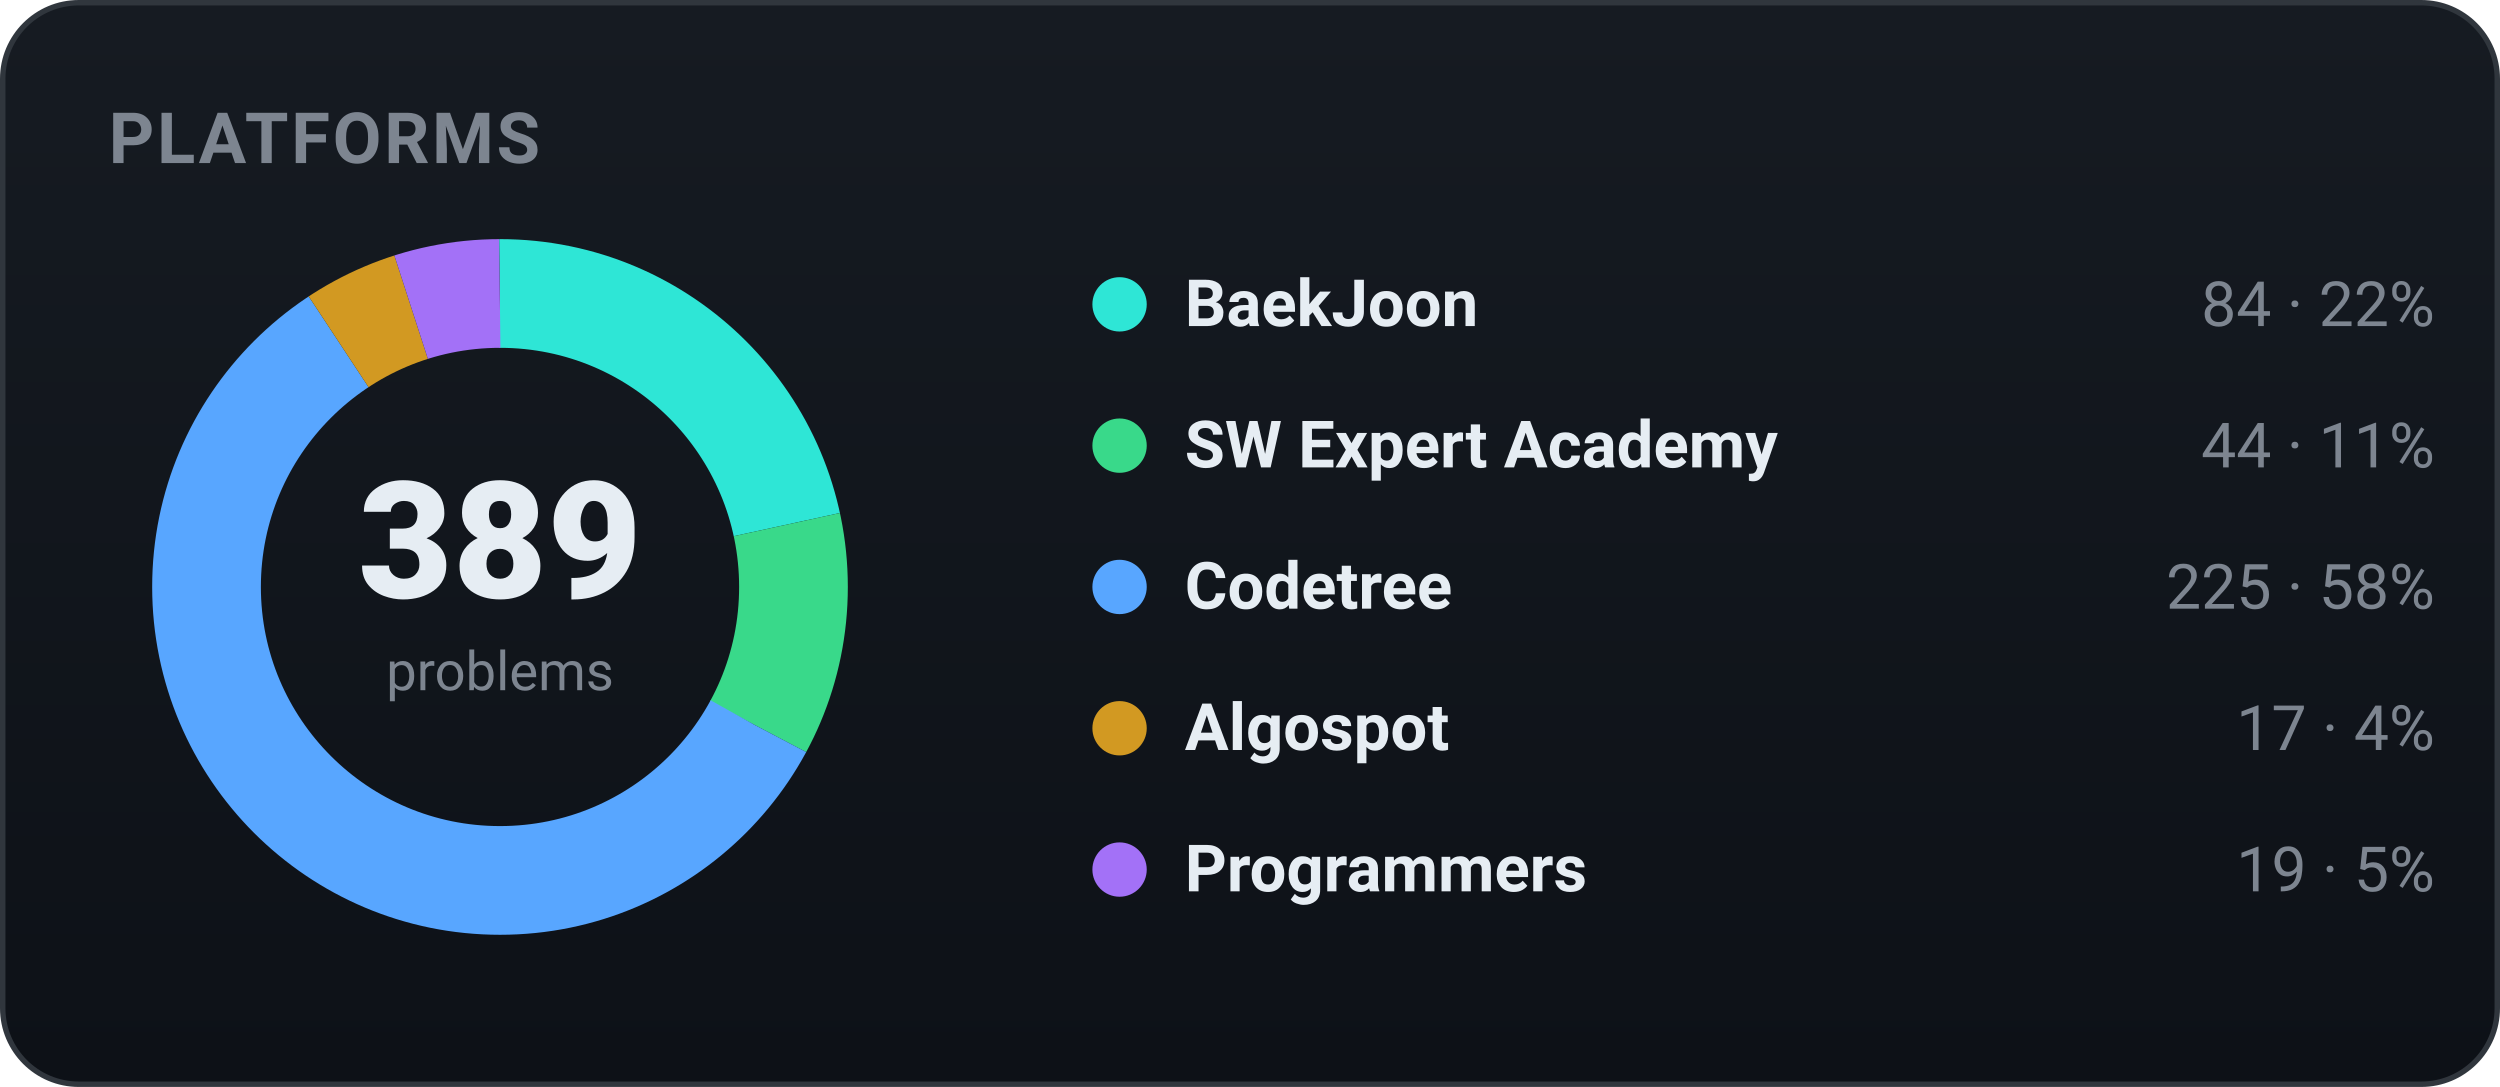
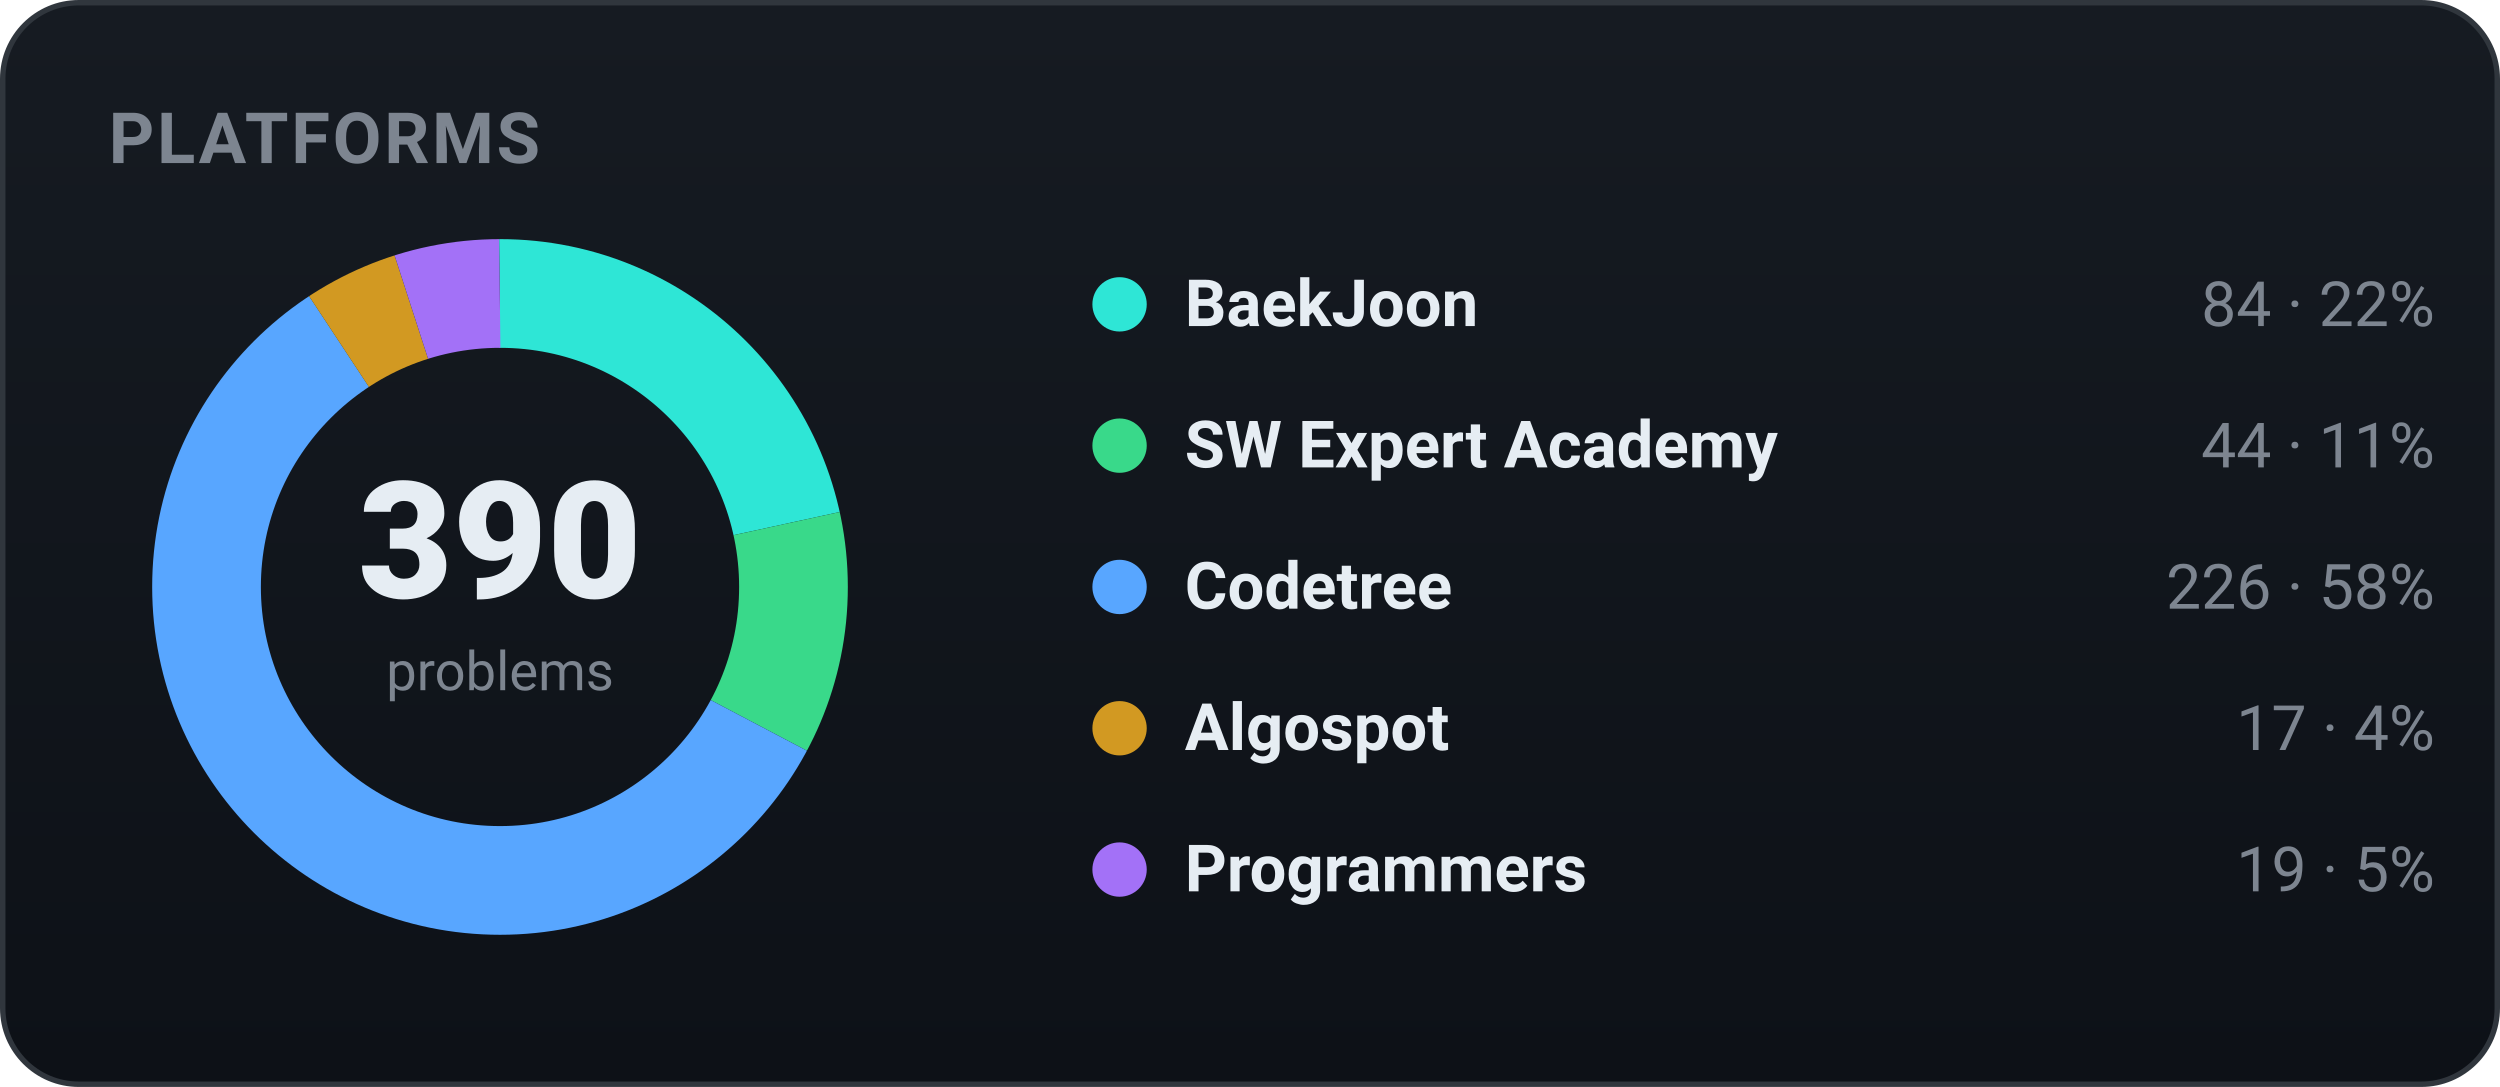
<svg xmlns="http://www.w3.org/2000/svg" width="460" height="200" viewBox="0 0 460 200" role="img" font-family="-apple-system,BlinkMacSystemFont,'Segoe UI',Roboto,'Apple SD Gothic Neo','Malgun Gothic',sans-serif">
  <defs>
    <linearGradient id="bgg" x1="0" y1="0" x2="0" y2="1">
      <stop offset="0" stop-color="#161b22" />
      <stop offset="1" stop-color="#0d1117" />
    </linearGradient>
  </defs>
  <rect x="0.5" y="0.5" width="459" height="199" rx="14" fill="url(#bgg)" stroke="#30363d" />
  <text x="20" y="30" font-family="-apple-system,BlinkMacSystemFont,'Segoe UI',Roboto,'Apple SD Gothic Neo','Malgun Gothic',sans-serif" font-size="13" font-weight="700" fill="#7d8590" letter-spacing="0.5">PLATFORMS</text>
-   <circle cx="92" cy="108" r="54" fill="none" stroke="#2ee6d6" stroke-width="20" stroke-dasharray="73.27 266.03" stroke-dashoffset="-0.00" transform="rotate(-90 92 108)" />
-   <circle cx="92" cy="108" r="54" fill="none" stroke="#39d98a" stroke-width="20" stroke-dasharray="38.38 300.91" stroke-dashoffset="-73.27" transform="rotate(-90 92 108)" />
-   <circle cx="92" cy="108" r="54" fill="none" stroke="#58a6ff" stroke-width="20" stroke-dasharray="196.25 143.04" stroke-dashoffset="-111.64" transform="rotate(-90 92 108)" />
-   <circle cx="92" cy="108" r="54" fill="none" stroke="#d29922" stroke-width="20" stroke-dasharray="14.83 324.46" stroke-dashoffset="-307.89" transform="rotate(-90 92 108)" />
-   <circle cx="92" cy="108" r="54" fill="none" stroke="#a371f7" stroke-width="20" stroke-dasharray="16.57 322.72" stroke-dashoffset="-322.72" transform="rotate(-90 92 108)" />
-   <text x="92" y="110" text-anchor="middle" font-size="30" font-weight="800" fill="#e6edf3">389</text>
+   <circle cx="92" cy="108" r="54" fill="none" stroke="#2ee6d6" stroke-width="20" stroke-dasharray="73.08 266.21" stroke-dashoffset="-0.00" transform="rotate(-90 92 108)" />
+   <circle cx="92" cy="108" r="54" fill="none" stroke="#39d98a" stroke-width="20" stroke-dasharray="38.28 301.01" stroke-dashoffset="-73.08" transform="rotate(-90 92 108)" />
+   <circle cx="92" cy="108" r="54" fill="none" stroke="#58a6ff" stroke-width="20" stroke-dasharray="196.62 142.68" stroke-dashoffset="-111.36" transform="rotate(-90 92 108)" />
+   <circle cx="92" cy="108" r="54" fill="none" stroke="#d29922" stroke-width="20" stroke-dasharray="14.79 324.50" stroke-dashoffset="-307.97" transform="rotate(-90 92 108)" />
+   <circle cx="92" cy="108" r="54" fill="none" stroke="#a371f7" stroke-width="20" stroke-dasharray="16.53 322.76" stroke-dashoffset="-322.76" transform="rotate(-90 92 108)" />
+   <text x="92" y="110" text-anchor="middle" font-size="30" font-weight="800" fill="#e6edf3">390</text>
  <text x="92" y="127" text-anchor="middle" font-size="10" fill="#7d8590">problems</text>
  <circle cx="206" cy="56" r="5" fill="#2ee6d6" />
  <text x="218" y="60" font-size="12" font-weight="600" fill="#e6edf3">BaekJoon</text>
  <text x="448" y="60" text-anchor="end" font-size="11.5" fill="#7d8590">84 · 22%</text>
  <circle cx="206" cy="82" r="5" fill="#39d98a" />
  <text x="218" y="86" font-size="12" font-weight="600" fill="#e6edf3">SW Expert Academy</text>
  <text x="448" y="86" text-anchor="end" font-size="11.5" fill="#7d8590">44 · 11%</text>
  <circle cx="206" cy="108" r="5" fill="#58a6ff" />
  <text x="218" y="112" font-size="12" font-weight="600" fill="#e6edf3">Codetree</text>
-   <text x="448" y="112" text-anchor="end" font-size="11.5" fill="#7d8590">225 · 58%</text>
+   <text x="448" y="112" text-anchor="end" font-size="11.5" fill="#7d8590">226 · 58%</text>
  <circle cx="206" cy="134" r="5" fill="#d29922" />
  <text x="218" y="138" font-size="12" font-weight="600" fill="#e6edf3">Algospot</text>
  <text x="448" y="138" text-anchor="end" font-size="11.5" fill="#7d8590">17 · 4%</text>
  <circle cx="206" cy="160" r="5" fill="#a371f7" />
  <text x="218" y="164" font-size="12" font-weight="600" fill="#e6edf3">Programmers</text>
  <text x="448" y="164" text-anchor="end" font-size="11.5" fill="#7d8590">19 · 5%</text>
</svg>
